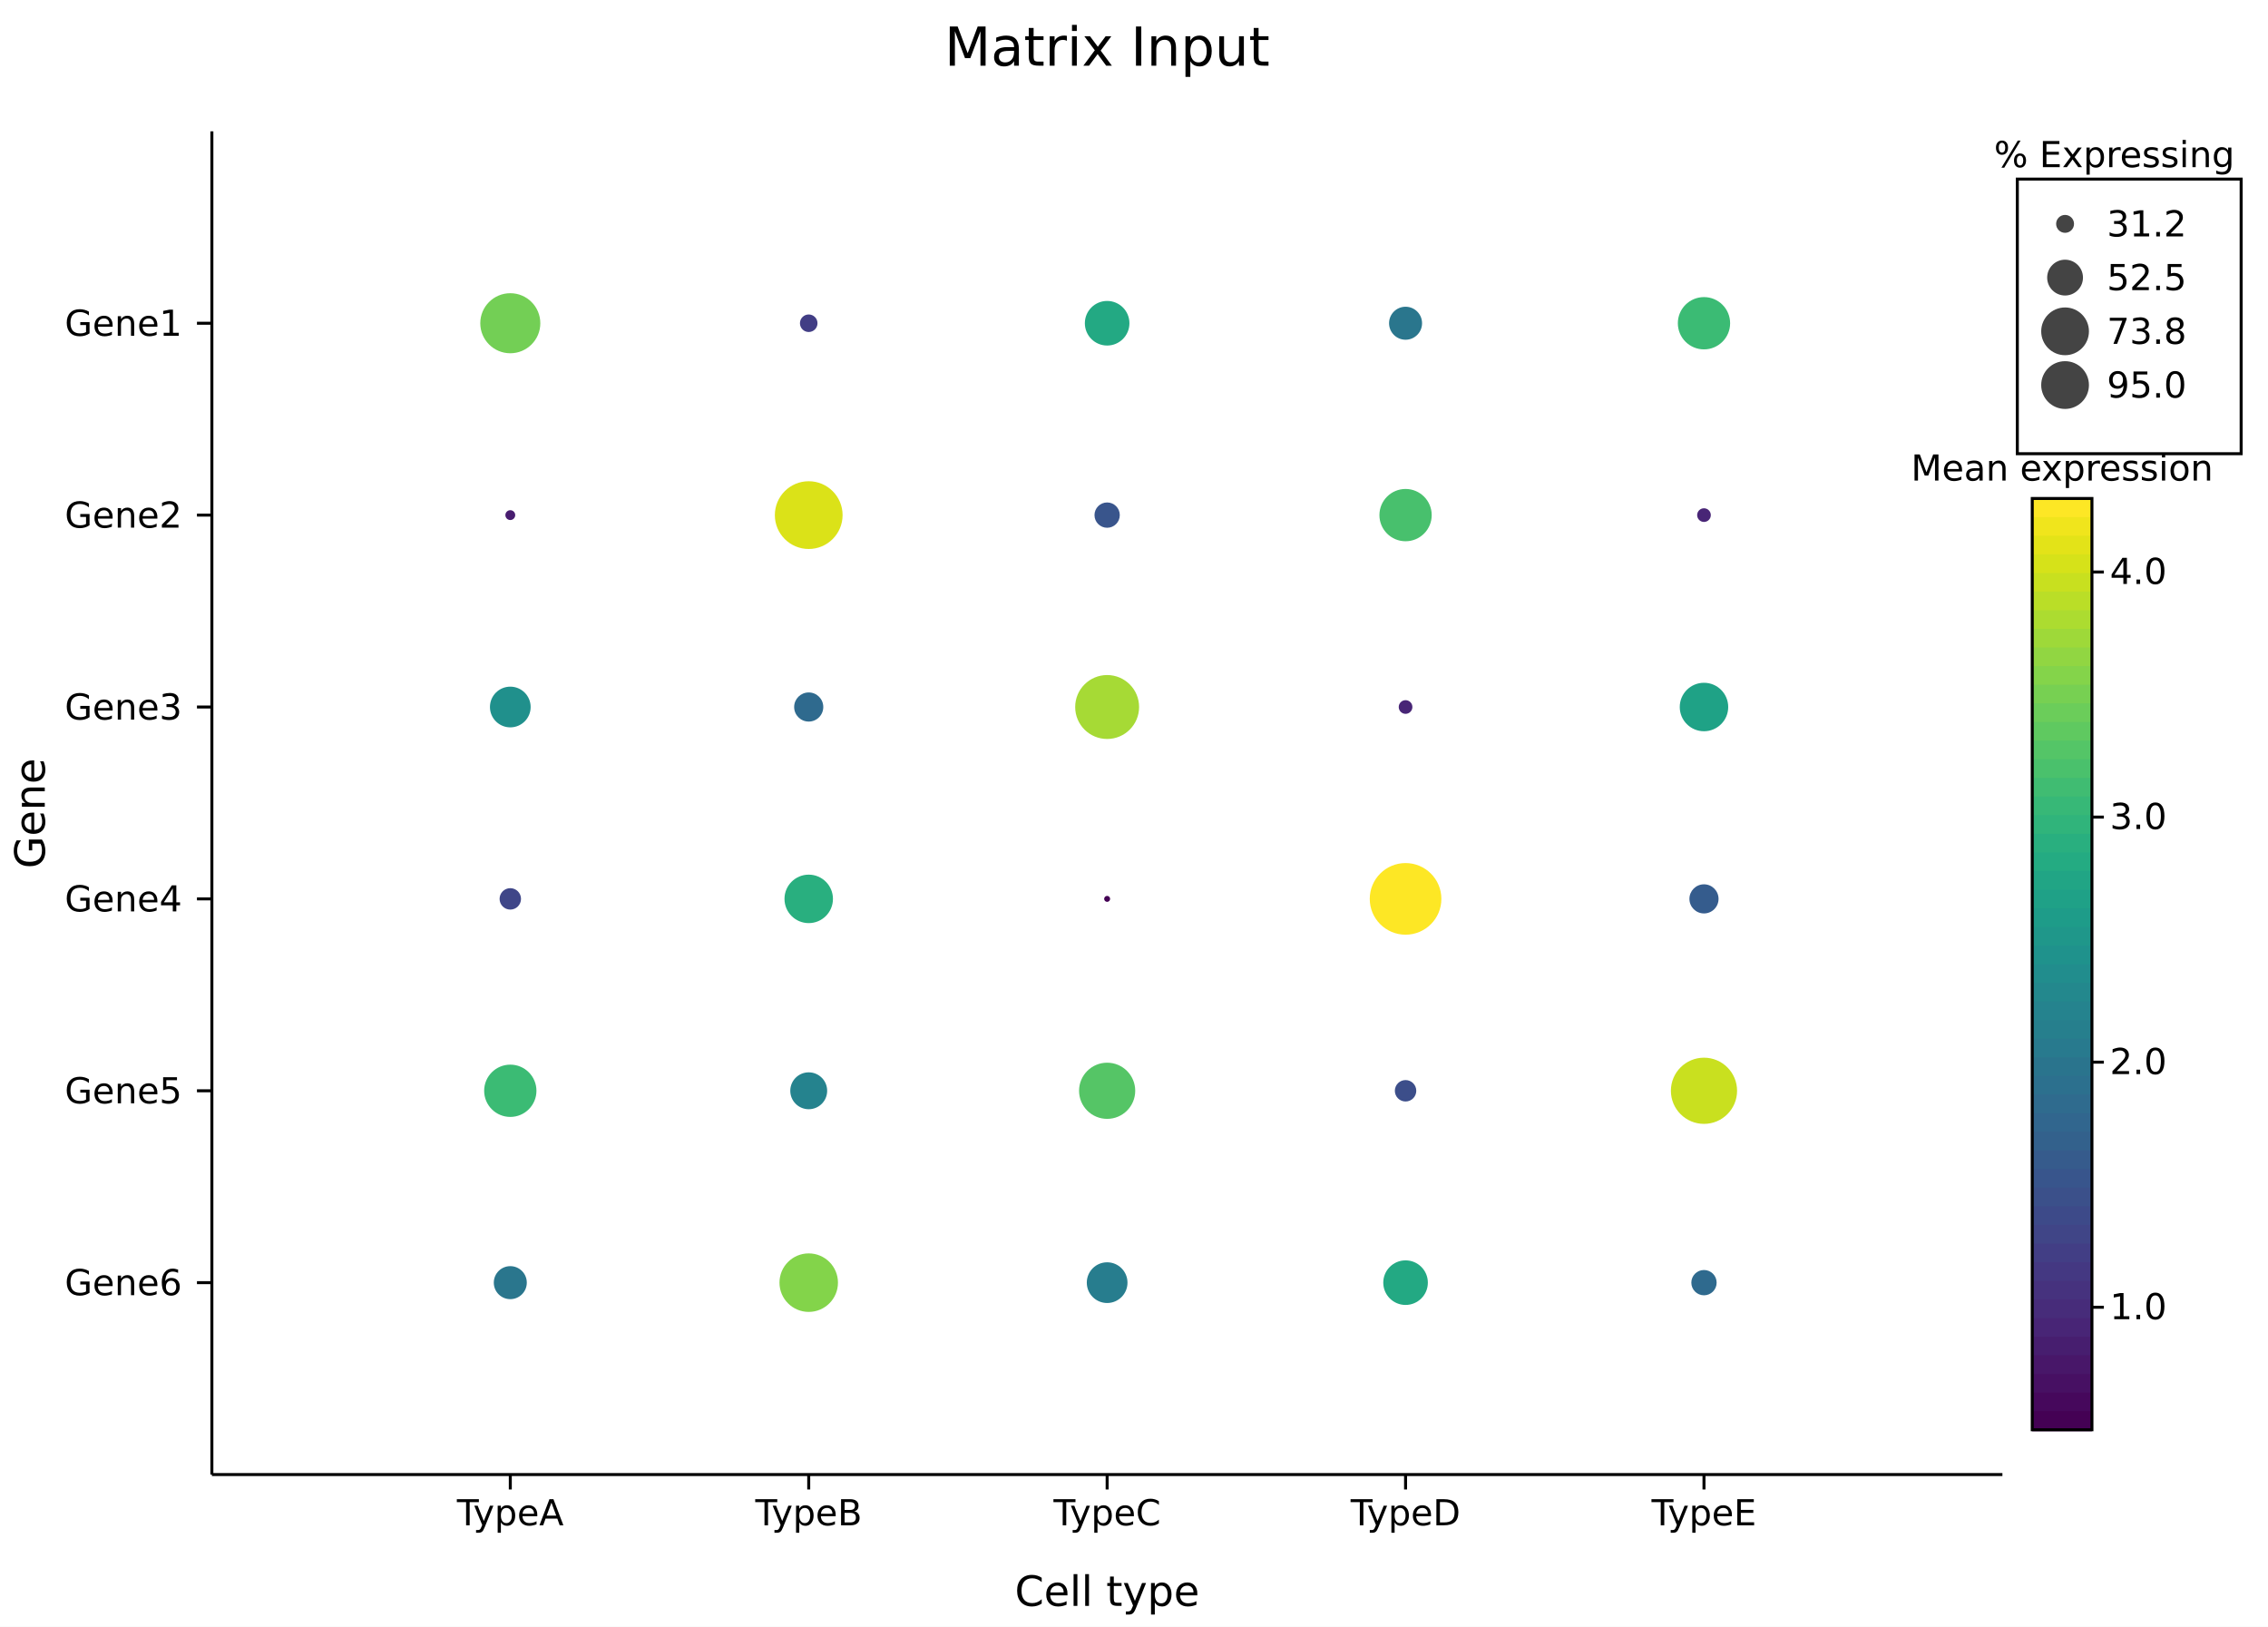
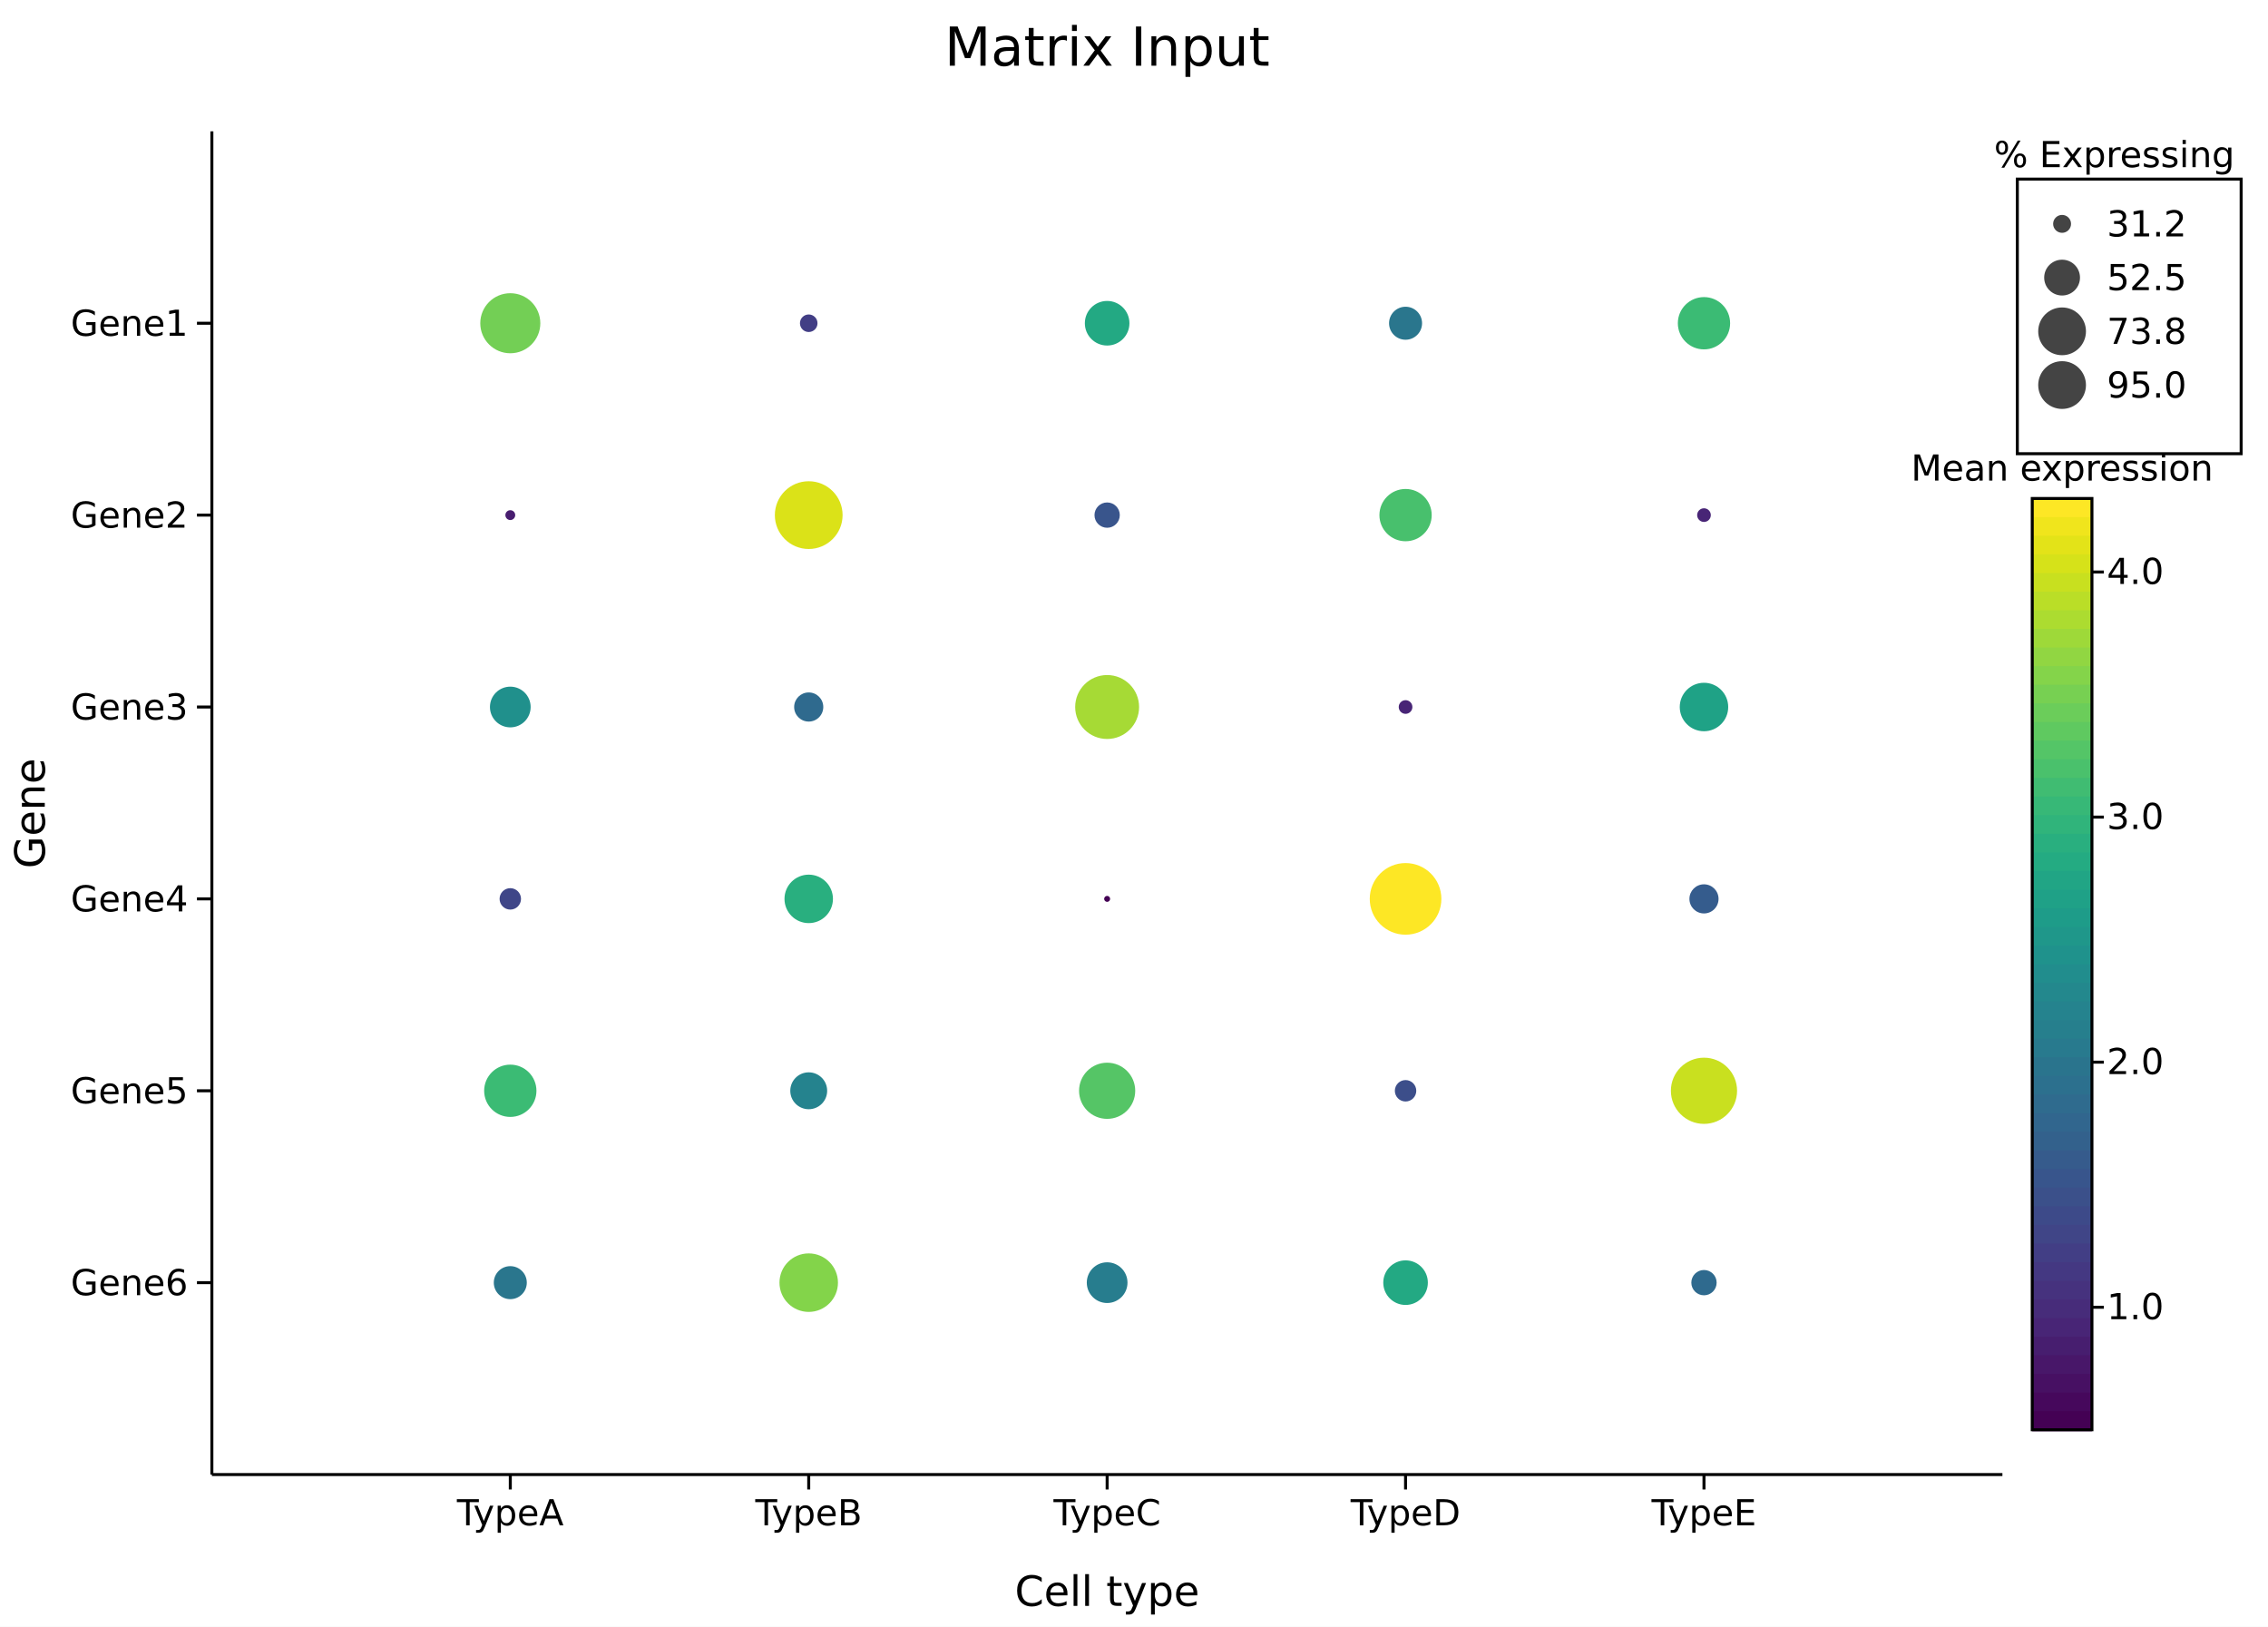
<svg xmlns="http://www.w3.org/2000/svg" width="760" height="545" font-family="DejaVu Sans, Liberation Sans, Arial, sans-serif" fill="black">
  <rect width="100%" height="100%" fill="white" />
  <line x1="71" y1="494" x2="671" y2="494" stroke="#000000" stroke-width="1" />
  <line x1="71" y1="44" x2="71" y2="494" stroke="#000000" stroke-width="1" />
-   <text x="61" y="433.91" font-size="12" text-anchor="end">Gene6</text>
+   <text x="63" y="433.91" font-size="12" text-anchor="end">Gene6</text>
  <line x1="66" y1="429.71" x2="71" y2="429.71" stroke="#000000" stroke-width="1" />
-   <text x="61" y="369.63" font-size="12" text-anchor="end">Gene5</text>
+   <text x="63" y="369.63" font-size="12" text-anchor="end">Gene5</text>
  <line x1="66" y1="365.43" x2="71" y2="365.43" stroke="#000000" stroke-width="1" />
-   <text x="61" y="305.34" font-size="12" text-anchor="end">Gene4</text>
+   <text x="63" y="305.34" font-size="12" text-anchor="end">Gene4</text>
  <line x1="66" y1="301.14" x2="71" y2="301.14" stroke="#000000" stroke-width="1" />
-   <text x="61" y="241.06" font-size="12" text-anchor="end">Gene3</text>
+   <text x="63" y="241.06" font-size="12" text-anchor="end">Gene3</text>
  <line x1="66" y1="236.86" x2="71" y2="236.86" stroke="#000000" stroke-width="1" />
-   <text x="61" y="176.77" font-size="12" text-anchor="end">Gene2</text>
+   <text x="63" y="176.77" font-size="12" text-anchor="end">Gene2</text>
  <line x1="66" y1="172.57" x2="71" y2="172.57" stroke="#000000" stroke-width="1" />
-   <text x="61" y="112.49" font-size="12" text-anchor="end">Gene1</text>
+   <text x="63" y="112.49" font-size="12" text-anchor="end">Gene1</text>
  <line x1="66" y1="108.29" x2="71" y2="108.29" stroke="#000000" stroke-width="1" />
  <text x="171" y="511" font-size="12" text-anchor="middle">TypeA</text>
  <line x1="171" y1="494" x2="171" y2="499" stroke="#000000" stroke-width="1" />
  <text x="271" y="511" font-size="12" text-anchor="middle">TypeB</text>
  <line x1="271" y1="494" x2="271" y2="499" stroke="#000000" stroke-width="1" />
  <text x="371" y="511" font-size="12" text-anchor="middle">TypeC</text>
  <line x1="371" y1="494" x2="371" y2="499" stroke="#000000" stroke-width="1" />
  <text x="471" y="511" font-size="12" text-anchor="middle">TypeD</text>
  <line x1="471" y1="494" x2="471" y2="499" stroke="#000000" stroke-width="1" />
  <text x="571" y="511" font-size="12" text-anchor="middle">TypeE</text>
  <line x1="571" y1="494" x2="571" y2="499" stroke="#000000" stroke-width="1" />
  <text x="371" y="538" font-size="14" text-anchor="middle">Cell type</text>
  <text x="15" y="272.5" font-size="14" text-anchor="middle" transform="rotate(-90,15,272.5)">Gene</text>
  <text x="371" y="22" font-size="18" text-anchor="middle">Matrix Input</text>
  <circle cx="171" cy="108.29" r="10.06" fill="#73cf55" />
  <circle cx="271" cy="108.29" r="2.94" fill="#423e85" />
  <circle cx="371" cy="108.29" r="7.47" fill="#23a983" />
  <circle cx="471" cy="108.29" r="5.53" fill="#2a768d" />
  <circle cx="571" cy="108.29" r="8.76" fill="#3bbb74" />
  <circle cx="171" cy="172.57" r="1.65" fill="#481d6f" />
  <circle cx="271" cy="172.57" r="11.35" fill="#dbe218" />
  <circle cx="371" cy="172.57" r="4.24" fill="#39558c" />
  <circle cx="471" cy="172.57" r="8.76" fill="#48c06d" />
  <circle cx="571" cy="172.57" r="2.29" fill="#482576" />
  <circle cx="171" cy="236.86" r="6.82" fill="#20908c" />
  <circle cx="271" cy="236.86" r="4.88" fill="#2f6a8e" />
  <circle cx="371" cy="236.86" r="10.71" fill="#a6da35" />
  <circle cx="471" cy="236.86" r="2.29" fill="#482576" />
  <circle cx="571" cy="236.86" r="8.12" fill="#1fa286" />
  <circle cx="171" cy="301.14" r="3.59" fill="#3f4688" />
  <circle cx="271" cy="301.14" r="8.12" fill="#29af7f" />
  <circle cx="371" cy="301.14" r="1" fill="#440154" />
  <circle cx="471" cy="301.14" r="12" fill="#fde725" />
  <circle cx="571" cy="301.14" r="4.88" fill="#355c8d" />
  <circle cx="171" cy="365.43" r="8.76" fill="#3bbb74" />
  <circle cx="271" cy="365.43" r="6.18" fill="#25838e" />
  <circle cx="371" cy="365.43" r="9.41" fill="#55c566" />
  <circle cx="471" cy="365.43" r="3.59" fill="#3c4e8a" />
  <circle cx="571" cy="365.43" r="11.09" fill="#c9e01f" />
  <circle cx="171" cy="429.71" r="5.53" fill="#2a768d" />
  <circle cx="271" cy="429.71" r="9.8" fill="#83d44a" />
  <circle cx="371" cy="429.71" r="6.82" fill="#277d8e" />
  <circle cx="471" cy="429.71" r="7.47" fill="#23a983" />
  <circle cx="571" cy="429.71" r="4.24" fill="#2f6a8e" />
  <rect x="676" y="60" width="75" height="92" fill="#ffffff" />
  <rect x="676" y="60" width="75" height="92" fill="none" stroke="#000000" stroke-width="1" />
  <text x="708.5" y="56" font-size="12" text-anchor="middle">% Expressing</text>
  <text x="706" y="79.2" font-size="12" text-anchor="start">31.2</text>
-   <circle cx="692" cy="75" r="3" fill="#444444" />
+   <circle cx="691" cy="75" r="3" fill="#444444" />
  <text x="706" y="97.2" font-size="12" text-anchor="start">52.5</text>
-   <circle cx="692" cy="93" r="6" fill="#444444" />
+   <circle cx="691" cy="93" r="6" fill="#444444" />
  <text x="706" y="115.2" font-size="12" text-anchor="start">73.8</text>
-   <circle cx="692" cy="111" r="8" fill="#444444" />
+   <circle cx="691" cy="111" r="8" fill="#444444" />
  <text x="706" y="133.2" font-size="12" text-anchor="start">95.0</text>
-   <circle cx="692" cy="129" r="8" fill="#444444" />
+   <circle cx="691" cy="129" r="8" fill="#444444" />
  <text x="691" y="161" font-size="12" text-anchor="middle">Mean expression</text>
  <rect x="681" y="167" width="20" height="6.74" fill="#fde725" />
  <rect x="681" y="173.24" width="20" height="6.74" fill="#f0e51c" />
  <rect x="681" y="179.48" width="20" height="6.74" fill="#e3e318" />
  <rect x="681" y="185.72" width="20" height="6.74" fill="#d6e219" />
  <rect x="681" y="191.96" width="20" height="6.74" fill="#c8e01f" />
  <rect x="681" y="198.2" width="20" height="6.74" fill="#bade27" />
  <rect x="681" y="204.44" width="20" height="6.74" fill="#acdc30" />
  <rect x="681" y="210.68" width="20" height="6.74" fill="#9ed939" />
  <rect x="681" y="216.92" width="20" height="6.74" fill="#91d642" />
  <rect x="681" y="223.16" width="20" height="6.74" fill="#84d44a" />
  <rect x="681" y="229.4" width="20" height="6.74" fill="#77d052" />
  <rect x="681" y="235.64" width="20" height="6.74" fill="#6bcd5a" />
  <rect x="681" y="241.88" width="20" height="6.74" fill="#5fc960" />
  <rect x="681" y="248.12" width="20" height="6.74" fill="#54c567" />
  <rect x="681" y="254.36" width="20" height="6.74" fill="#4ac16c" />
  <rect x="681" y="260.6" width="20" height="6.74" fill="#40bc72" />
  <rect x="681" y="266.84" width="20" height="6.74" fill="#37b877" />
  <rect x="681" y="273.08" width="20" height="6.74" fill="#30b47b" />
  <rect x="681" y="279.32" width="20" height="6.74" fill="#29af7f" />
  <rect x="681" y="285.56" width="20" height="6.74" fill="#24ab82" />
  <rect x="681" y="291.8" width="20" height="6.74" fill="#21a585" />
  <rect x="681" y="298.04" width="20" height="6.74" fill="#1fa187" />
  <rect x="681" y="304.28" width="20" height="6.74" fill="#1e9c89" />
  <rect x="681" y="310.52" width="20" height="6.74" fill="#1f978a" />
  <rect x="681" y="316.76" width="20" height="6.74" fill="#1f928c" />
  <rect x="681" y="323" width="20" height="6.74" fill="#218d8d" />
  <rect x="681" y="329.24" width="20" height="6.74" fill="#23888d" />
  <rect x="681" y="335.48" width="20" height="6.74" fill="#25838e" />
  <rect x="681" y="341.72" width="20" height="6.74" fill="#267f8d" />
  <rect x="681" y="347.96" width="20" height="6.74" fill="#287a8e" />
  <rect x="681" y="354.2" width="20" height="6.74" fill="#2a748d" />
  <rect x="681" y="360.44" width="20" height="6.74" fill="#2c708e" />
  <rect x="681" y="366.68" width="20" height="6.74" fill="#2f6b8e" />
  <rect x="681" y="372.92" width="20" height="6.74" fill="#31668e" />
  <rect x="681" y="379.16" width="20" height="6.74" fill="#33618c" />
  <rect x="681" y="385.4" width="20" height="6.74" fill="#365b8c" />
  <rect x="681" y="391.64" width="20" height="6.74" fill="#38558c" />
  <rect x="681" y="397.88" width="20" height="6.74" fill="#3b508a" />
  <rect x="681" y="404.12" width="20" height="6.74" fill="#3d4a89" />
  <rect x="681" y="410.36" width="20" height="6.74" fill="#404587" />
  <rect x="681" y="416.6" width="20" height="6.74" fill="#423e85" />
  <rect x="681" y="422.84" width="20" height="6.74" fill="#443882" />
  <rect x="681" y="429.08" width="20" height="6.74" fill="#46327e" />
  <rect x="681" y="435.32" width="20" height="6.74" fill="#472c7a" />
  <rect x="681" y="441.56" width="20" height="6.74" fill="#482576" />
  <rect x="681" y="447.8" width="20" height="6.74" fill="#471e6f" />
  <rect x="681" y="454.04" width="20" height="6.74" fill="#481769" />
  <rect x="681" y="460.28" width="20" height="6.74" fill="#471063" />
  <rect x="681" y="466.52" width="20" height="6.74" fill="#46085c" />
  <rect x="681" y="472.76" width="20" height="6.74" fill="#440154" />
  <rect x="681" y="167" width="20" height="312" fill="none" stroke="#000000" stroke-width="1" />
  <line x1="701" y1="437.95" x2="705" y2="437.95" stroke="#000000" stroke-width="1" />
-   <text x="707" y="441.95" font-size="12" text-anchor="start">1.0</text>
+   <text x="706" y="441.95" font-size="12" text-anchor="start">1.0</text>
  <line x1="701" y1="355.84" x2="705" y2="355.84" stroke="#000000" stroke-width="1" />
-   <text x="707" y="359.84" font-size="12" text-anchor="start">2.0</text>
+   <text x="706" y="359.84" font-size="12" text-anchor="start">2.0</text>
  <line x1="701" y1="273.74" x2="705" y2="273.74" stroke="#000000" stroke-width="1" />
-   <text x="707" y="277.74" font-size="12" text-anchor="start">3.0</text>
+   <text x="706" y="277.74" font-size="12" text-anchor="start">3.0</text>
  <line x1="701" y1="191.63" x2="705" y2="191.63" stroke="#000000" stroke-width="1" />
-   <text x="707" y="195.63" font-size="12" text-anchor="start">4.0</text>
+   <text x="706" y="195.63" font-size="12" text-anchor="start">4.0</text>
</svg>
